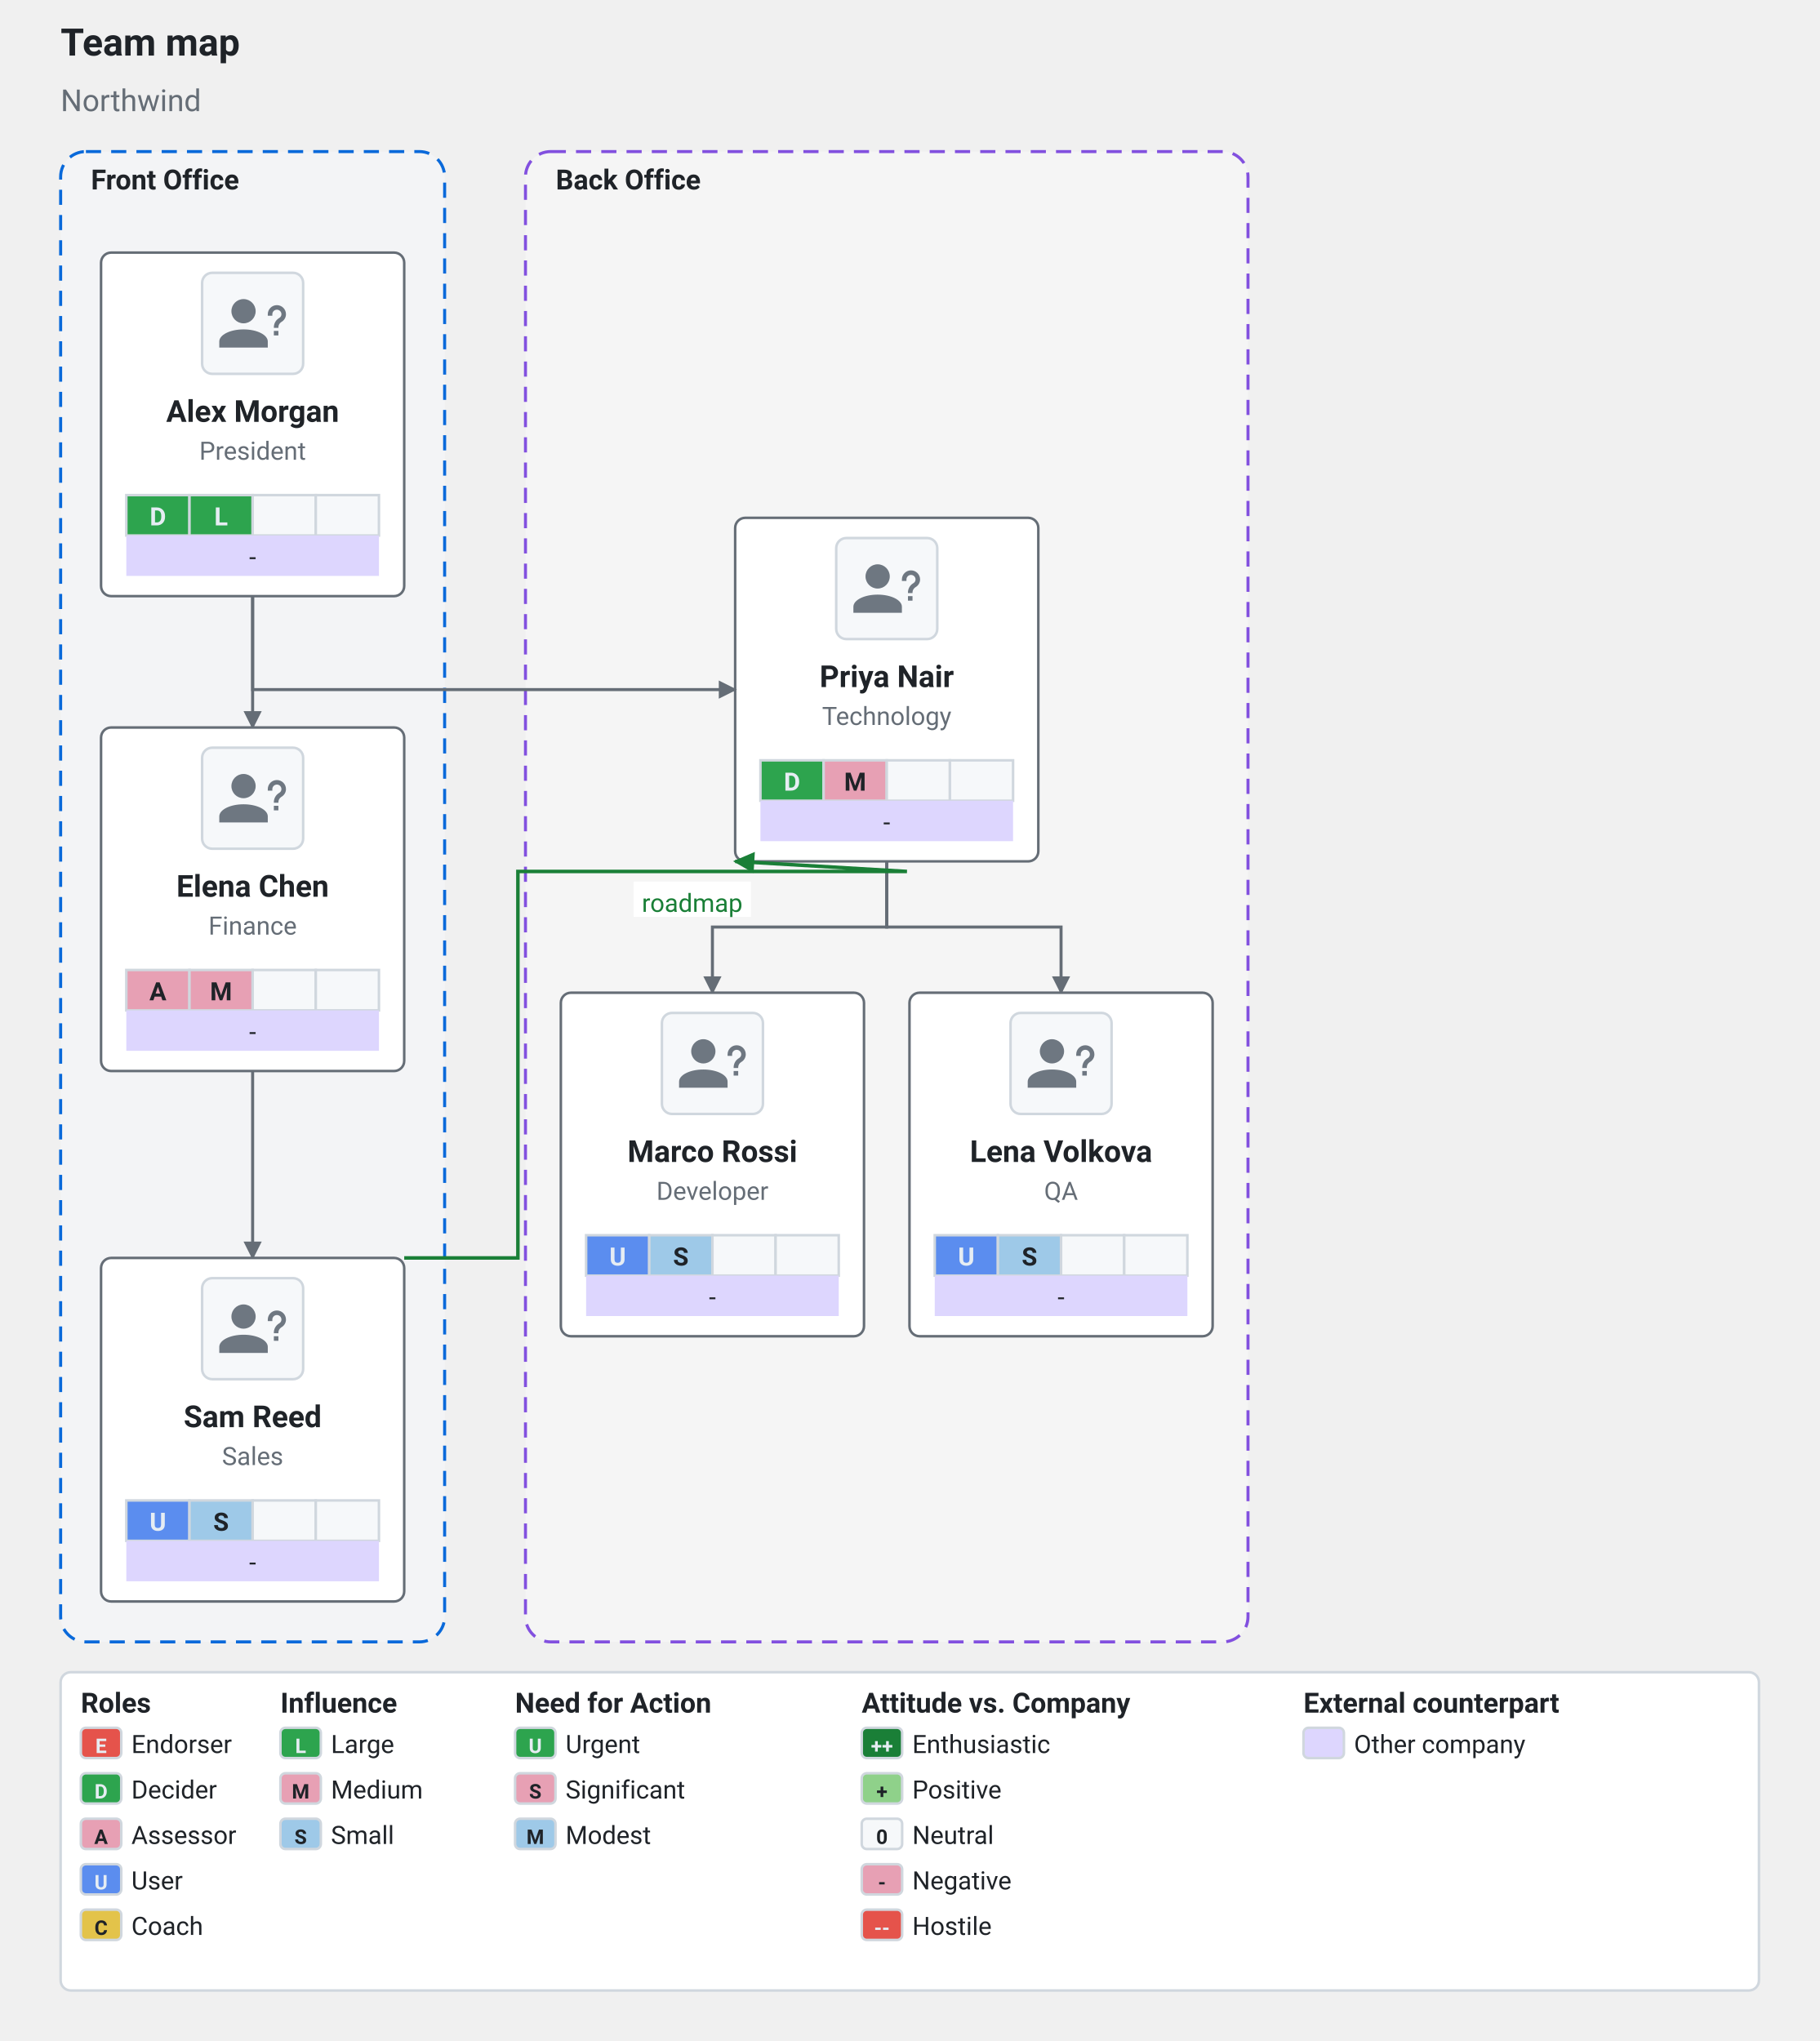
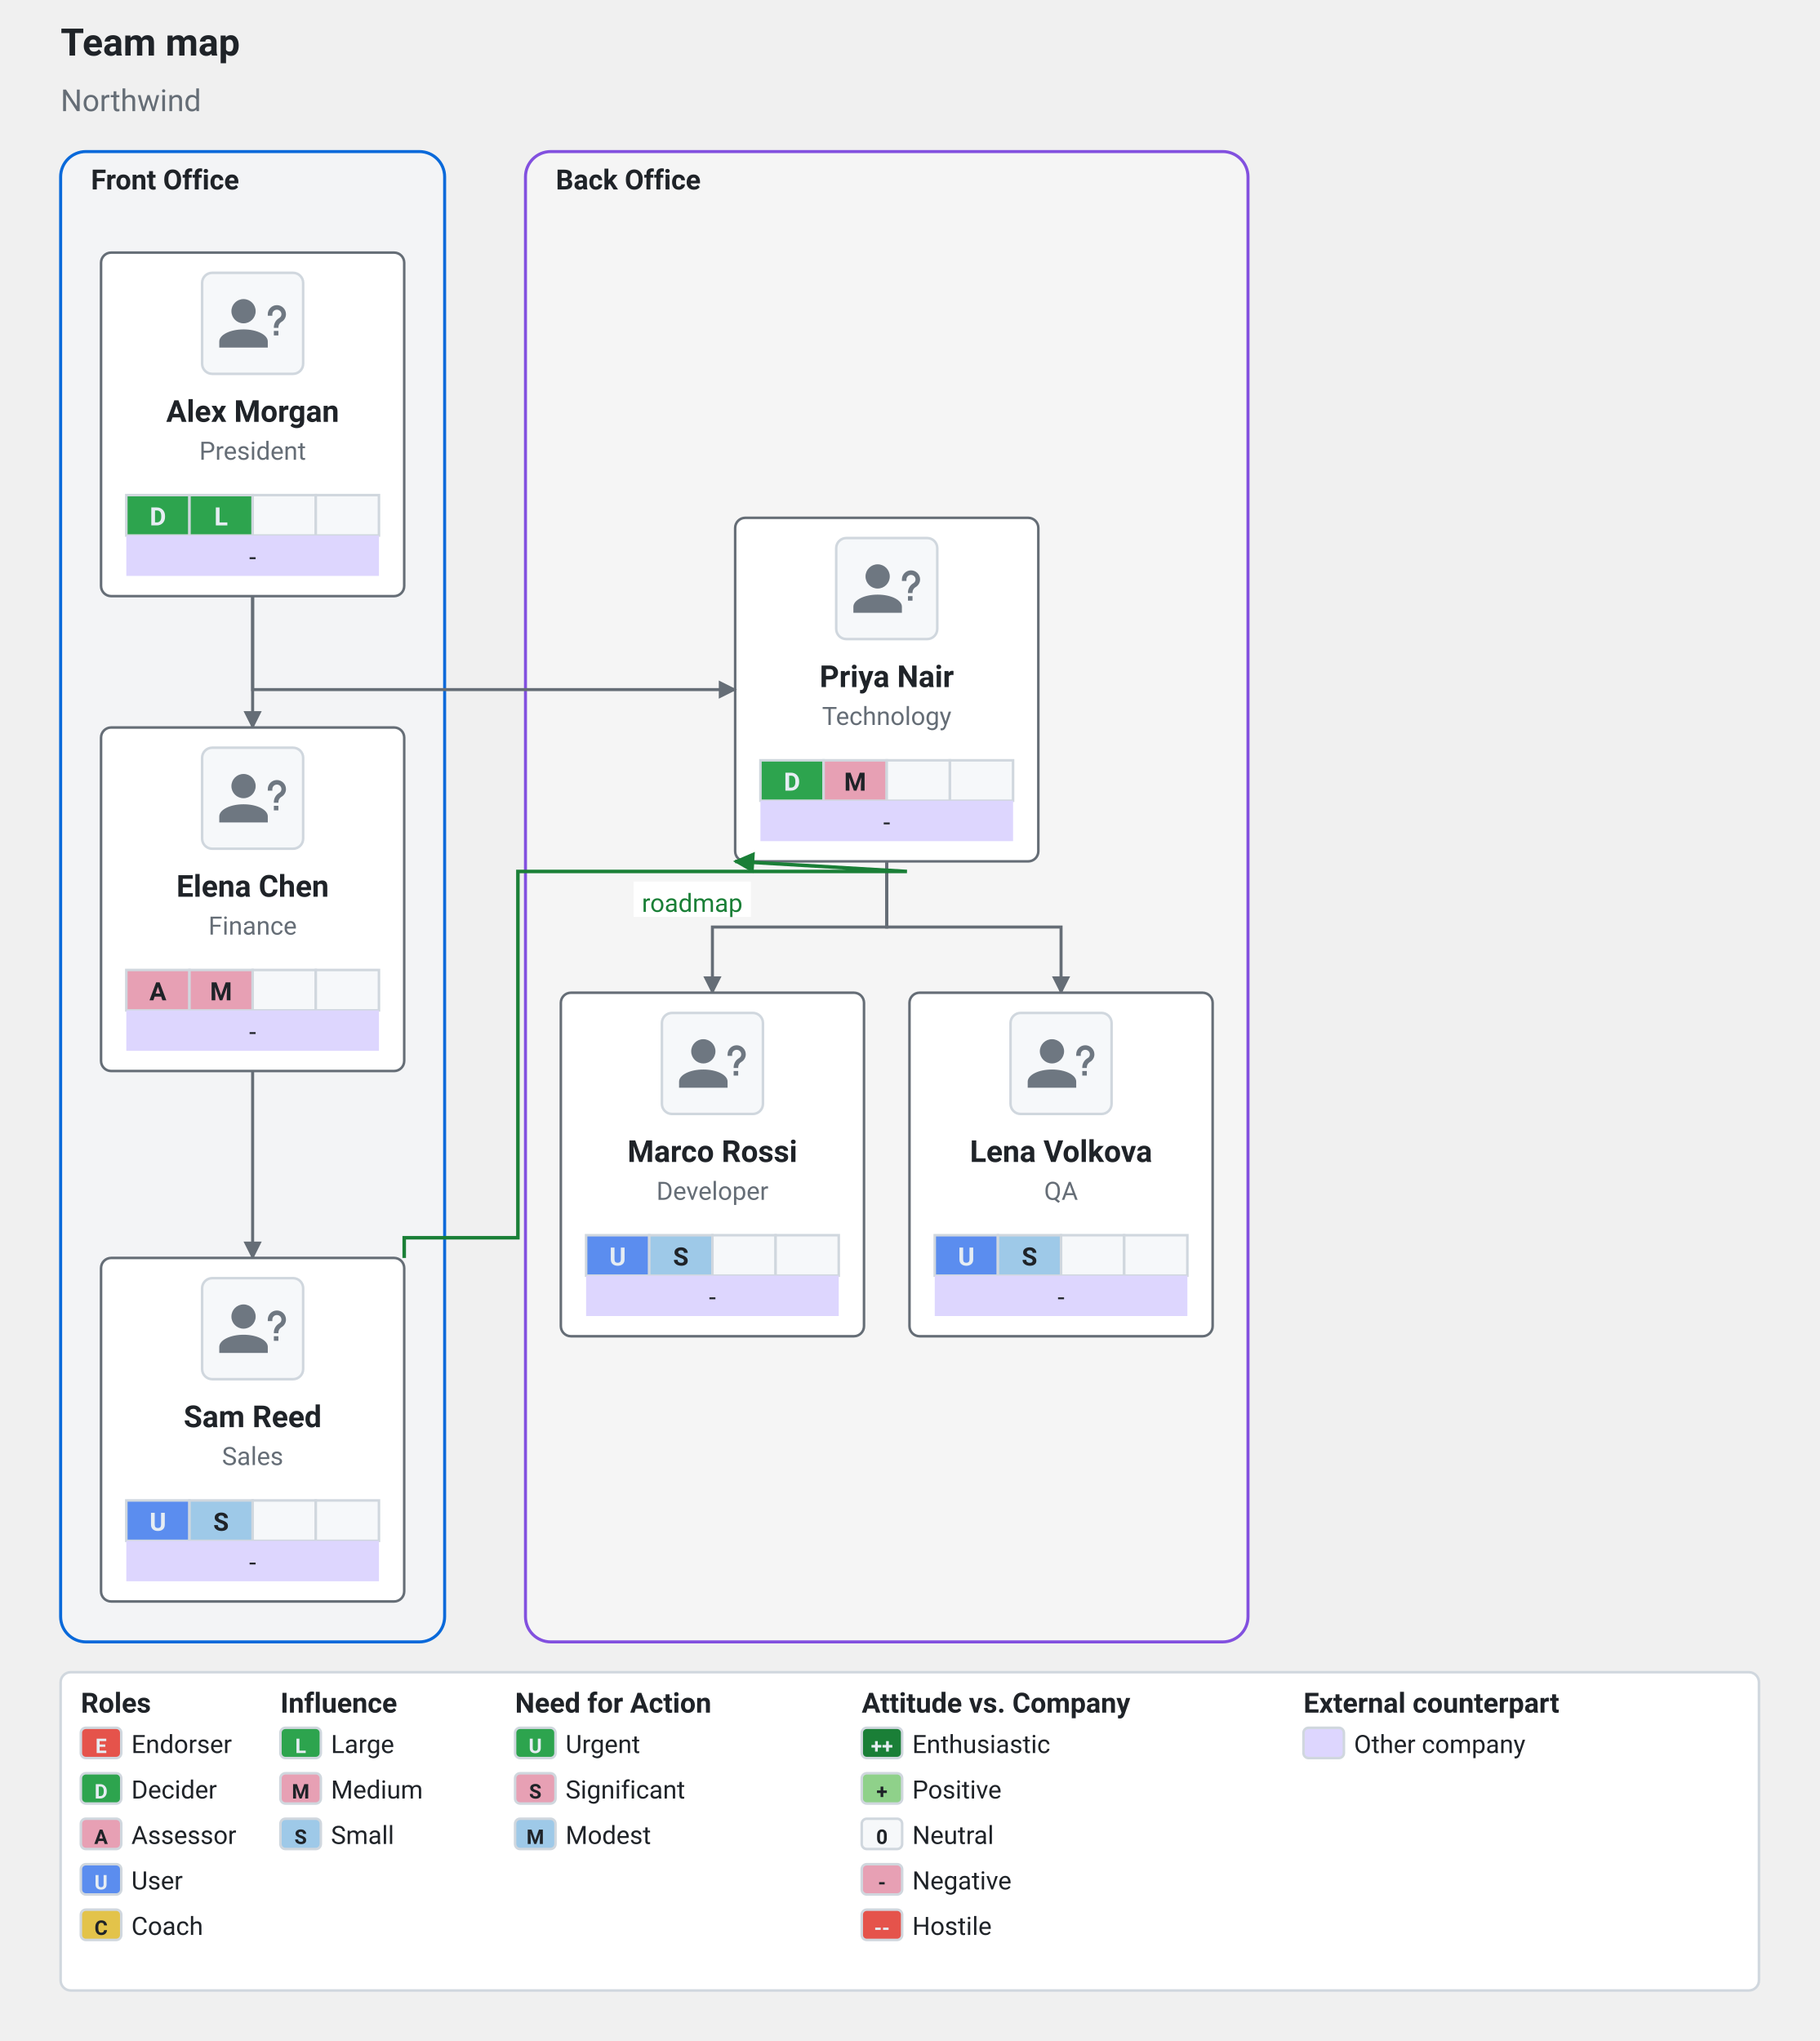
<svg xmlns="http://www.w3.org/2000/svg" viewBox="0 0 720.25 808" width="720.25" height="808" role="img" font-family="system-ui, -apple-system, &quot;Segoe UI&quot;, Roboto, sans-serif">
  <text x="24" y="22" fill="#1f2328" font-size="15" text-anchor="start" font-weight="700">Team map</text>
  <text x="24" y="44" fill="#656d76" font-size="12" text-anchor="start">Northwind</text>
  <defs>
    <marker id="ext-pm-report" viewBox="0 0 10 10" refX="9" refY="5" markerWidth="6" markerHeight="6" orient="auto-start-reverse">
      <path d="M 0 0 L 10 5 L 0 10 z" fill="#656d76" />
    </marker>
  </defs>
-   <rect x="24" y="60" width="152" height="590" rx="10" ry="10" fill="#f6f8fa" fill-opacity="0.55" stroke="#0969da" stroke-width="1.2" stroke-dasharray="6 4" data-team="powermap" data-team-id="front" />
+   <rect x="24" y="60" width="152" height="590" rx="10" ry="10" fill="#f6f8fa" fill-opacity="0.55" stroke="#0969da" stroke-width="1.2" data-team="powermap" data-team-id="front" />
  <text x="36" y="75" fill="#1f2328" font-size="11" text-anchor="start" font-weight="600" data-team-label="1">Front Office</text>
-   <rect x="208" y="60" width="286" height="590" rx="10" ry="10" fill="#ffffff" fill-opacity="0.35" stroke="#8250df" stroke-width="1.2" stroke-dasharray="6 4" data-team="powermap" data-team-id="back" />
+   <rect x="208" y="60" width="286" height="590" rx="10" ry="10" fill="#ffffff" fill-opacity="0.35" stroke="#8250df" stroke-width="1.2" data-team="powermap" data-team-id="back" />
  <text x="220" y="75" fill="#1f2328" font-size="11" text-anchor="start" font-weight="600" data-team-label="1">Back Office</text>
  <path d="M 100 236 L 100 262 L 100 262 L 100 288" fill="none" stroke="#656d76" stroke-width="1.2" marker-end="url(#ext-pm-report)" />
  <path d="M 351 341 L 351 367 L 282 367 L 282 393" fill="none" stroke="#656d76" stroke-width="1.2" marker-end="url(#ext-pm-report)" />
  <path d="M 351 341 L 351 367 L 420 367 L 420 393" fill="none" stroke="#656d76" stroke-width="1.2" marker-end="url(#ext-pm-report)" />
  <path d="M 100 424 L 100 461 L 100 461 L 100 498" fill="none" stroke="#656d76" stroke-width="1.2" marker-end="url(#ext-pm-report)" />
  <rect x="40" y="100" width="120" height="136" fill="#ffffff" stroke="#656d76" stroke-width="1" rx="4" />
  <rect x="80" y="108" width="40" height="40" fill="#f6f8fa" stroke="#d0d7de" stroke-width="1" rx="4" />
  <g data-avatar="?" transform="translate(85.6 113.6) scale(1.2)">
    <path d="M13 8a4 4 0 0 1-4 4a4 4 0 0 1-4-4a4 4 0 0 1 4-4a4 4 0 0 1 4 4m4 10v2H1v-2c0-2.21 3.58-4 8-4s8 1.79 8 4m3.5-3.5V16H19v-1.5zm-2-5H17V9a3 3 0 0 1 3-3a3 3 0 0 1 3 3c0 .97-.5 1.88-1.29 2.41l-.3.19c-.57.4-.91 1.01-.91 1.7v.2H19v-.2c0-1.19.6-2.3 1.59-2.95l.29-.19c.39-.26.62-.69.62-1.16A1.5 1.5 0 0 0 20 7.5A1.5 1.5 0 0 0 18.5 9z" fill="#6e7781" />
  </g>
  <text x="100" y="167" fill="#1f2328" font-size="12" text-anchor="middle" font-weight="700">Alex Morgan</text>
  <text x="100" y="182" fill="#656d76" font-size="10" text-anchor="middle">President</text>
  <rect x="50" y="196" width="25" height="16" fill="#2da44e" stroke="#d0d7de" />
  <text x="62.5" y="208" fill="#e6edf3" font-size="10" text-anchor="middle" font-weight="700">D</text>
  <rect x="75" y="196" width="25" height="16" fill="#2da44e" stroke="#d0d7de" />
  <text x="87.5" y="208" fill="#e6edf3" font-size="10" text-anchor="middle" font-weight="700">L</text>
  <rect x="100" y="196" width="25" height="16" fill="#f6f8fa" stroke="#d0d7de" />
  <rect x="125" y="196" width="25" height="16" fill="#f6f8fa" stroke="#d0d7de" />
  <rect x="50" y="212" width="100" height="16" fill="#ddd6fe" />
  <text x="100" y="224" fill="#1f2328" font-size="10" text-anchor="middle">-</text>
  <rect x="40" y="288" width="120" height="136" fill="#ffffff" stroke="#656d76" stroke-width="1" rx="4" />
  <rect x="80" y="296" width="40" height="40" fill="#f6f8fa" stroke="#d0d7de" stroke-width="1" rx="4" />
  <g data-avatar="?" transform="translate(85.6 301.6) scale(1.2)">
    <path d="M13 8a4 4 0 0 1-4 4a4 4 0 0 1-4-4a4 4 0 0 1 4-4a4 4 0 0 1 4 4m4 10v2H1v-2c0-2.21 3.58-4 8-4s8 1.79 8 4m3.5-3.5V16H19v-1.5zm-2-5H17V9a3 3 0 0 1 3-3a3 3 0 0 1 3 3c0 .97-.5 1.88-1.29 2.41l-.3.19c-.57.4-.91 1.01-.91 1.7v.2H19v-.2c0-1.19.6-2.3 1.59-2.95l.29-.19c.39-.26.62-.69.62-1.16A1.5 1.5 0 0 0 20 7.5A1.5 1.5 0 0 0 18.5 9z" fill="#6e7781" />
  </g>
  <text x="100" y="355" fill="#1f2328" font-size="12" text-anchor="middle" font-weight="700">Elena Chen</text>
  <text x="100" y="370" fill="#656d76" font-size="10" text-anchor="middle">Finance</text>
  <rect x="50" y="384" width="25" height="16" fill="#e7a0b4" stroke="#d0d7de" />
  <text x="62.5" y="396" fill="#1f2328" font-size="10" text-anchor="middle" font-weight="700">A</text>
  <rect x="75" y="384" width="25" height="16" fill="#e7a0b4" stroke="#d0d7de" />
  <text x="87.5" y="396" fill="#1f2328" font-size="10" text-anchor="middle" font-weight="700">M</text>
  <rect x="100" y="384" width="25" height="16" fill="#f6f8fa" stroke="#d0d7de" />
  <rect x="125" y="384" width="25" height="16" fill="#f6f8fa" stroke="#d0d7de" />
  <rect x="50" y="400" width="100" height="16" fill="#ddd6fe" />
  <text x="100" y="412" fill="#1f2328" font-size="10" text-anchor="middle">-</text>
  <rect x="40" y="498" width="120" height="136" fill="#ffffff" stroke="#656d76" stroke-width="1" rx="4" />
  <rect x="80" y="506" width="40" height="40" fill="#f6f8fa" stroke="#d0d7de" stroke-width="1" rx="4" />
  <g data-avatar="?" transform="translate(85.6 511.6) scale(1.2)">
    <path d="M13 8a4 4 0 0 1-4 4a4 4 0 0 1-4-4a4 4 0 0 1 4-4a4 4 0 0 1 4 4m4 10v2H1v-2c0-2.21 3.58-4 8-4s8 1.79 8 4m3.5-3.5V16H19v-1.5zm-2-5H17V9a3 3 0 0 1 3-3a3 3 0 0 1 3 3c0 .97-.5 1.88-1.29 2.41l-.3.19c-.57.4-.91 1.01-.91 1.7v.2H19v-.2c0-1.19.6-2.3 1.59-2.95l.29-.19c.39-.26.62-.69.62-1.16A1.5 1.5 0 0 0 20 7.5A1.5 1.5 0 0 0 18.5 9z" fill="#6e7781" />
  </g>
  <text x="100" y="565" fill="#1f2328" font-size="12" text-anchor="middle" font-weight="700">Sam Reed</text>
  <text x="100" y="580" fill="#656d76" font-size="10" text-anchor="middle">Sales</text>
  <rect x="50" y="594" width="25" height="16" fill="#5b8def" stroke="#d0d7de" />
  <text x="62.5" y="606" fill="#e6edf3" font-size="10" text-anchor="middle" font-weight="700">U</text>
  <rect x="75" y="594" width="25" height="16" fill="#9ec9e8" stroke="#d0d7de" />
  <text x="87.5" y="606" fill="#1f2328" font-size="10" text-anchor="middle" font-weight="700">S</text>
  <rect x="100" y="594" width="25" height="16" fill="#f6f8fa" stroke="#d0d7de" />
  <rect x="125" y="594" width="25" height="16" fill="#f6f8fa" stroke="#d0d7de" />
  <rect x="50" y="610" width="100" height="16" fill="#ddd6fe" />
  <text x="100" y="622" fill="#1f2328" font-size="10" text-anchor="middle">-</text>
  <rect x="291" y="205" width="120" height="136" fill="#ffffff" stroke="#656d76" stroke-width="1" rx="4" />
  <rect x="331" y="213" width="40" height="40" fill="#f6f8fa" stroke="#d0d7de" stroke-width="1" rx="4" />
  <g data-avatar="?" transform="translate(336.6 218.6) scale(1.2)">
    <path d="M13 8a4 4 0 0 1-4 4a4 4 0 0 1-4-4a4 4 0 0 1 4-4a4 4 0 0 1 4 4m4 10v2H1v-2c0-2.21 3.58-4 8-4s8 1.79 8 4m3.5-3.5V16H19v-1.5zm-2-5H17V9a3 3 0 0 1 3-3a3 3 0 0 1 3 3c0 .97-.5 1.88-1.29 2.41l-.3.19c-.57.4-.91 1.01-.91 1.7v.2H19v-.2c0-1.19.6-2.3 1.59-2.95l.29-.19c.39-.26.62-.69.62-1.16A1.5 1.5 0 0 0 20 7.5A1.5 1.5 0 0 0 18.5 9z" fill="#6e7781" />
  </g>
  <text x="351" y="272" fill="#1f2328" font-size="12" text-anchor="middle" font-weight="700">Priya Nair</text>
  <text x="351" y="287" fill="#656d76" font-size="10" text-anchor="middle">Technology</text>
  <rect x="301" y="301" width="25" height="16" fill="#2da44e" stroke="#d0d7de" />
  <text x="313.5" y="313" fill="#e6edf3" font-size="10" text-anchor="middle" font-weight="700">D</text>
  <rect x="326" y="301" width="25" height="16" fill="#e7a0b4" stroke="#d0d7de" />
  <text x="338.5" y="313" fill="#1f2328" font-size="10" text-anchor="middle" font-weight="700">M</text>
  <rect x="351" y="301" width="25" height="16" fill="#f6f8fa" stroke="#d0d7de" />
  <rect x="376" y="301" width="25" height="16" fill="#f6f8fa" stroke="#d0d7de" />
  <rect x="301" y="317" width="100" height="16" fill="#ddd6fe" />
  <text x="351" y="329" fill="#1f2328" font-size="10" text-anchor="middle">-</text>
  <rect x="222" y="393" width="120" height="136" fill="#ffffff" stroke="#656d76" stroke-width="1" rx="4" />
  <rect x="262" y="401" width="40" height="40" fill="#f6f8fa" stroke="#d0d7de" stroke-width="1" rx="4" />
  <g data-avatar="?" transform="translate(267.6 406.6) scale(1.2)">
    <path d="M13 8a4 4 0 0 1-4 4a4 4 0 0 1-4-4a4 4 0 0 1 4-4a4 4 0 0 1 4 4m4 10v2H1v-2c0-2.21 3.58-4 8-4s8 1.79 8 4m3.5-3.5V16H19v-1.5zm-2-5H17V9a3 3 0 0 1 3-3a3 3 0 0 1 3 3c0 .97-.5 1.88-1.29 2.41l-.3.19c-.57.4-.91 1.01-.91 1.7v.2H19v-.2c0-1.19.6-2.3 1.59-2.95l.29-.19c.39-.26.62-.69.62-1.16A1.5 1.5 0 0 0 20 7.5A1.5 1.5 0 0 0 18.5 9z" fill="#6e7781" />
  </g>
  <text x="282" y="460" fill="#1f2328" font-size="12" text-anchor="middle" font-weight="700">Marco Rossi</text>
  <text x="282" y="475" fill="#656d76" font-size="10" text-anchor="middle">Developer</text>
  <rect x="232" y="489" width="25" height="16" fill="#5b8def" stroke="#d0d7de" />
  <text x="244.5" y="501" fill="#e6edf3" font-size="10" text-anchor="middle" font-weight="700">U</text>
  <rect x="257" y="489" width="25" height="16" fill="#9ec9e8" stroke="#d0d7de" />
  <text x="269.5" y="501" fill="#1f2328" font-size="10" text-anchor="middle" font-weight="700">S</text>
  <rect x="282" y="489" width="25" height="16" fill="#f6f8fa" stroke="#d0d7de" />
  <rect x="307" y="489" width="25" height="16" fill="#f6f8fa" stroke="#d0d7de" />
  <rect x="232" y="505" width="100" height="16" fill="#ddd6fe" />
  <text x="282" y="517" fill="#1f2328" font-size="10" text-anchor="middle">-</text>
  <rect x="360" y="393" width="120" height="136" fill="#ffffff" stroke="#656d76" stroke-width="1" rx="4" />
  <rect x="400" y="401" width="40" height="40" fill="#f6f8fa" stroke="#d0d7de" stroke-width="1" rx="4" />
  <g data-avatar="?" transform="translate(405.6 406.6) scale(1.2)">
    <path d="M13 8a4 4 0 0 1-4 4a4 4 0 0 1-4-4a4 4 0 0 1 4-4a4 4 0 0 1 4 4m4 10v2H1v-2c0-2.21 3.58-4 8-4s8 1.79 8 4m3.5-3.5V16H19v-1.5zm-2-5H17V9a3 3 0 0 1 3-3a3 3 0 0 1 3 3c0 .97-.5 1.88-1.29 2.41l-.3.19c-.57.4-.91 1.01-.91 1.7v.2H19v-.2c0-1.19.6-2.3 1.59-2.95l.29-.19c.39-.26.62-.69.62-1.16A1.5 1.5 0 0 0 20 7.5A1.5 1.5 0 0 0 18.5 9z" fill="#6e7781" />
  </g>
  <text x="420" y="460" fill="#1f2328" font-size="12" text-anchor="middle" font-weight="700">Lena Volkova</text>
  <text x="420" y="475" fill="#656d76" font-size="10" text-anchor="middle">QA</text>
  <rect x="370" y="489" width="25" height="16" fill="#5b8def" stroke="#d0d7de" />
  <text x="382.5" y="501" fill="#e6edf3" font-size="10" text-anchor="middle" font-weight="700">U</text>
  <rect x="395" y="489" width="25" height="16" fill="#9ec9e8" stroke="#d0d7de" />
  <text x="407.5" y="501" fill="#1f2328" font-size="10" text-anchor="middle" font-weight="700">S</text>
  <rect x="420" y="489" width="25" height="16" fill="#f6f8fa" stroke="#d0d7de" />
  <rect x="445" y="489" width="25" height="16" fill="#f6f8fa" stroke="#d0d7de" />
  <rect x="370" y="505" width="100" height="16" fill="#ddd6fe" />
  <text x="420" y="517" fill="#1f2328" font-size="10" text-anchor="middle">-</text>
  <defs>
    <marker id="ext-pm-link-0" viewBox="0 0 10 10" refX="9" refY="5" markerWidth="6" markerHeight="6" orient="auto-start-reverse">
      <path d="M 0 0 L 10 5 L 0 10 z" fill="#656d76" />
    </marker>
  </defs>
  <path d="M 100 236 L 100 271 L 100 273 L 177 273 L 205 273 L 291 273" fill="none" stroke="#656d76" stroke-width="1.2" marker-end="url(#ext-pm-link-0)" />
  <defs>
    <marker id="ext-pm-link-1" viewBox="0 0 10 10" refX="9" refY="5" markerWidth="6" markerHeight="6" orient="auto-start-reverse">
      <path d="M 0 0 L 10 5 L 0 10 z" fill="#1a7f37" />
    </marker>
  </defs>
-   <path d="M 160 498 L 177 498 L 205 498 L 205 441 L 205 376 L 205 345 L 343 345 L 359 345 L 291 341" fill="none" stroke="#1a7f37" stroke-width="1.4" marker-end="url(#ext-pm-link-1)" />
+   <path d="M 160 498 L 160 490 L 177 490 L 205 490 L 205 441 L 205 376 L 205 345 L 343 345 L 359 345 L 291 341" fill="none" stroke="#1a7f37" stroke-width="1.4" marker-end="url(#ext-pm-link-1)" />
  <rect x="250.8" y="349" width="46.4" height="14" fill="#ffffff" stroke="none" data-label-plate="1" />
  <text x="274" y="361" fill="#1a7f37" font-size="10" text-anchor="middle" data-edge-label="1">roadmap</text>
  <rect x="24" y="662" width="672.25" height="126" fill="#ffffff" stroke="#d0d7de" stroke-width="1" rx="4" data-legend="powermap" />
  <text x="32" y="678" fill="#1f2328" font-size="11" text-anchor="start" font-weight="700">Roles</text>
  <rect x="32" y="684" width="16" height="12" fill="#e5534b" stroke="#d0d7de" rx="2" />
  <text x="40" y="694" fill="#e6edf3" font-size="8" text-anchor="middle" font-weight="700">E</text>
  <text x="52" y="694" fill="#1f2328" font-size="10" text-anchor="start">Endorser</text>
  <rect x="32" y="702" width="16" height="12" fill="#2da44e" stroke="#d0d7de" rx="2" />
  <text x="40" y="712" fill="#e6edf3" font-size="8" text-anchor="middle" font-weight="700">D</text>
  <text x="52" y="712" fill="#1f2328" font-size="10" text-anchor="start">Decider</text>
  <rect x="32" y="720" width="16" height="12" fill="#e7a0b4" stroke="#d0d7de" rx="2" />
  <text x="40" y="730" fill="#1f2328" font-size="8" text-anchor="middle" font-weight="700">A</text>
  <text x="52" y="730" fill="#1f2328" font-size="10" text-anchor="start">Assessor</text>
  <rect x="32" y="738" width="16" height="12" fill="#5b8def" stroke="#d0d7de" rx="2" />
  <text x="40" y="748" fill="#e6edf3" font-size="8" text-anchor="middle" font-weight="700">U</text>
  <text x="52" y="748" fill="#1f2328" font-size="10" text-anchor="start">User</text>
  <rect x="32" y="756" width="16" height="12" fill="#e3c34a" stroke="#d0d7de" rx="2" />
  <text x="40" y="766" fill="#1f2328" font-size="8" text-anchor="middle" font-weight="700">C</text>
  <text x="52" y="766" fill="#1f2328" font-size="10" text-anchor="start">Coach</text>
  <text x="111" y="678" fill="#1f2328" font-size="11" text-anchor="start" font-weight="700">Influence</text>
  <rect x="111" y="684" width="16" height="12" fill="#2da44e" stroke="#d0d7de" rx="2" />
  <text x="119" y="694" fill="#e6edf3" font-size="8" text-anchor="middle" font-weight="700">L</text>
  <text x="131" y="694" fill="#1f2328" font-size="10" text-anchor="start">Large</text>
  <rect x="111" y="702" width="16" height="12" fill="#e7a0b4" stroke="#d0d7de" rx="2" />
  <text x="119" y="712" fill="#1f2328" font-size="8" text-anchor="middle" font-weight="700">M</text>
  <text x="131" y="712" fill="#1f2328" font-size="10" text-anchor="start">Medium</text>
  <rect x="111" y="720" width="16" height="12" fill="#9ec9e8" stroke="#d0d7de" rx="2" />
  <text x="119" y="730" fill="#1f2328" font-size="8" text-anchor="middle" font-weight="700">S</text>
  <text x="131" y="730" fill="#1f2328" font-size="10" text-anchor="start">Small</text>
  <text x="203.88" y="678" fill="#1f2328" font-size="11" text-anchor="start" font-weight="700">Need for Action</text>
  <rect x="203.88" y="684" width="16" height="12" fill="#2da44e" stroke="#d0d7de" rx="2" />
  <text x="211.88" y="694" fill="#e6edf3" font-size="8" text-anchor="middle" font-weight="700">U</text>
  <text x="223.88" y="694" fill="#1f2328" font-size="10" text-anchor="start">Urgent</text>
  <rect x="203.88" y="702" width="16" height="12" fill="#e7a0b4" stroke="#d0d7de" rx="2" />
  <text x="211.88" y="712" fill="#1f2328" font-size="8" text-anchor="middle" font-weight="700">S</text>
  <text x="223.88" y="712" fill="#1f2328" font-size="10" text-anchor="start">Significant</text>
  <rect x="203.88" y="720" width="16" height="12" fill="#9ec9e8" stroke="#d0d7de" rx="2" />
  <text x="211.88" y="730" fill="#1f2328" font-size="8" text-anchor="middle" font-weight="700">M</text>
  <text x="223.88" y="730" fill="#1f2328" font-size="10" text-anchor="start">Modest</text>
  <text x="341.1" y="678" fill="#1f2328" font-size="11" text-anchor="start" font-weight="700">Attitude vs. Company</text>
  <rect x="341.1" y="684" width="16" height="12" fill="#1a7f37" stroke="#d0d7de" rx="2" />
  <text x="349.1" y="694" fill="#e6edf3" font-size="8" text-anchor="middle" font-weight="700">++</text>
  <text x="361.1" y="694" fill="#1f2328" font-size="10" text-anchor="start">Enthusiastic</text>
  <rect x="341.1" y="702" width="16" height="12" fill="#8fd18a" stroke="#d0d7de" rx="2" />
  <text x="349.1" y="712" fill="#1f2328" font-size="8" text-anchor="middle" font-weight="700">+</text>
  <text x="361.1" y="712" fill="#1f2328" font-size="10" text-anchor="start">Positive</text>
  <rect x="341.1" y="720" width="16" height="12" fill="#f6f8fa" stroke="#d0d7de" rx="2" />
  <text x="349.1" y="730" fill="#1f2328" font-size="8" text-anchor="middle" font-weight="700">0</text>
  <text x="361.1" y="730" fill="#1f2328" font-size="10" text-anchor="start">Neutral</text>
  <rect x="341.1" y="738" width="16" height="12" fill="#e7a0b4" stroke="#d0d7de" rx="2" />
  <text x="349.1" y="748" fill="#1f2328" font-size="8" text-anchor="middle" font-weight="700">-</text>
  <text x="361.1" y="748" fill="#1f2328" font-size="10" text-anchor="start">Negative</text>
  <rect x="341.1" y="756" width="16" height="12" fill="#e5534b" stroke="#d0d7de" rx="2" />
  <text x="349.1" y="766" fill="#e6edf3" font-size="8" text-anchor="middle" font-weight="700">--</text>
  <text x="361.1" y="766" fill="#1f2328" font-size="10" text-anchor="start">Hostile</text>
  <text x="515.96" y="678" fill="#1f2328" font-size="11" text-anchor="start" font-weight="700">External counterpart</text>
  <rect x="515.96" y="684" width="16" height="12" fill="#ddd6fe" stroke="#d0d7de" rx="2" />
  <text x="535.96" y="694" fill="#1f2328" font-size="10" text-anchor="start">Other company</text>
</svg>
